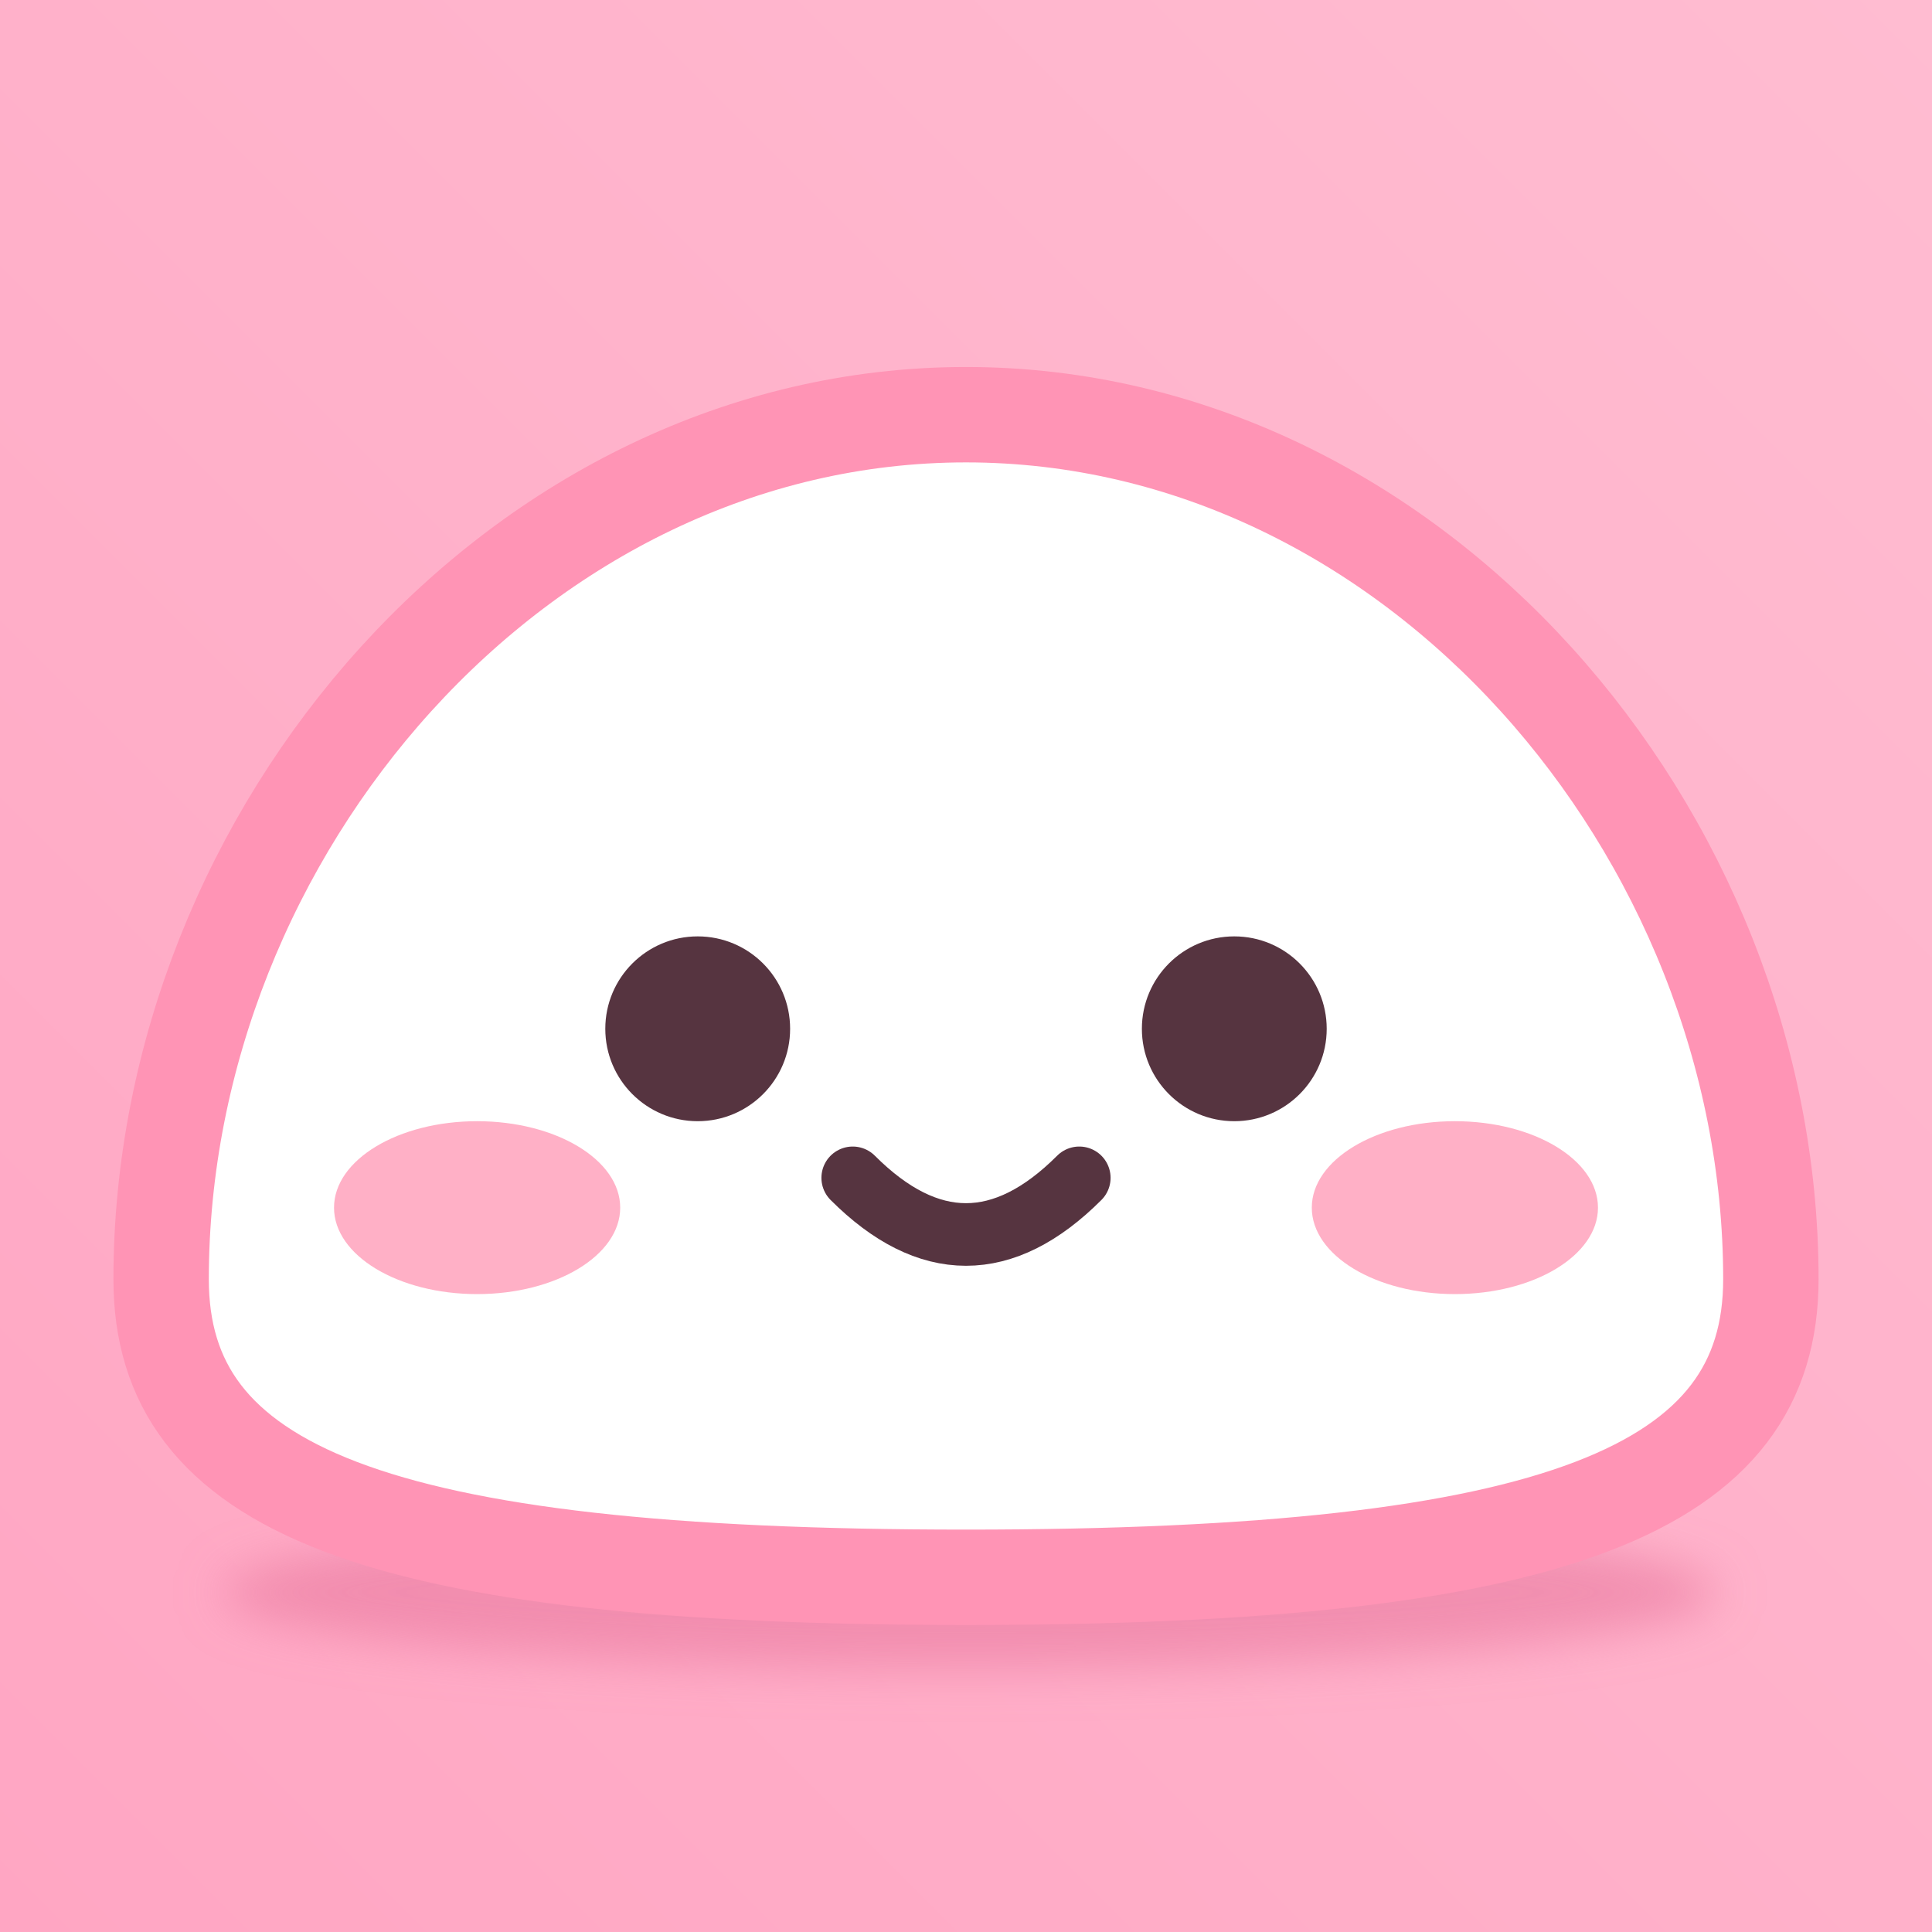
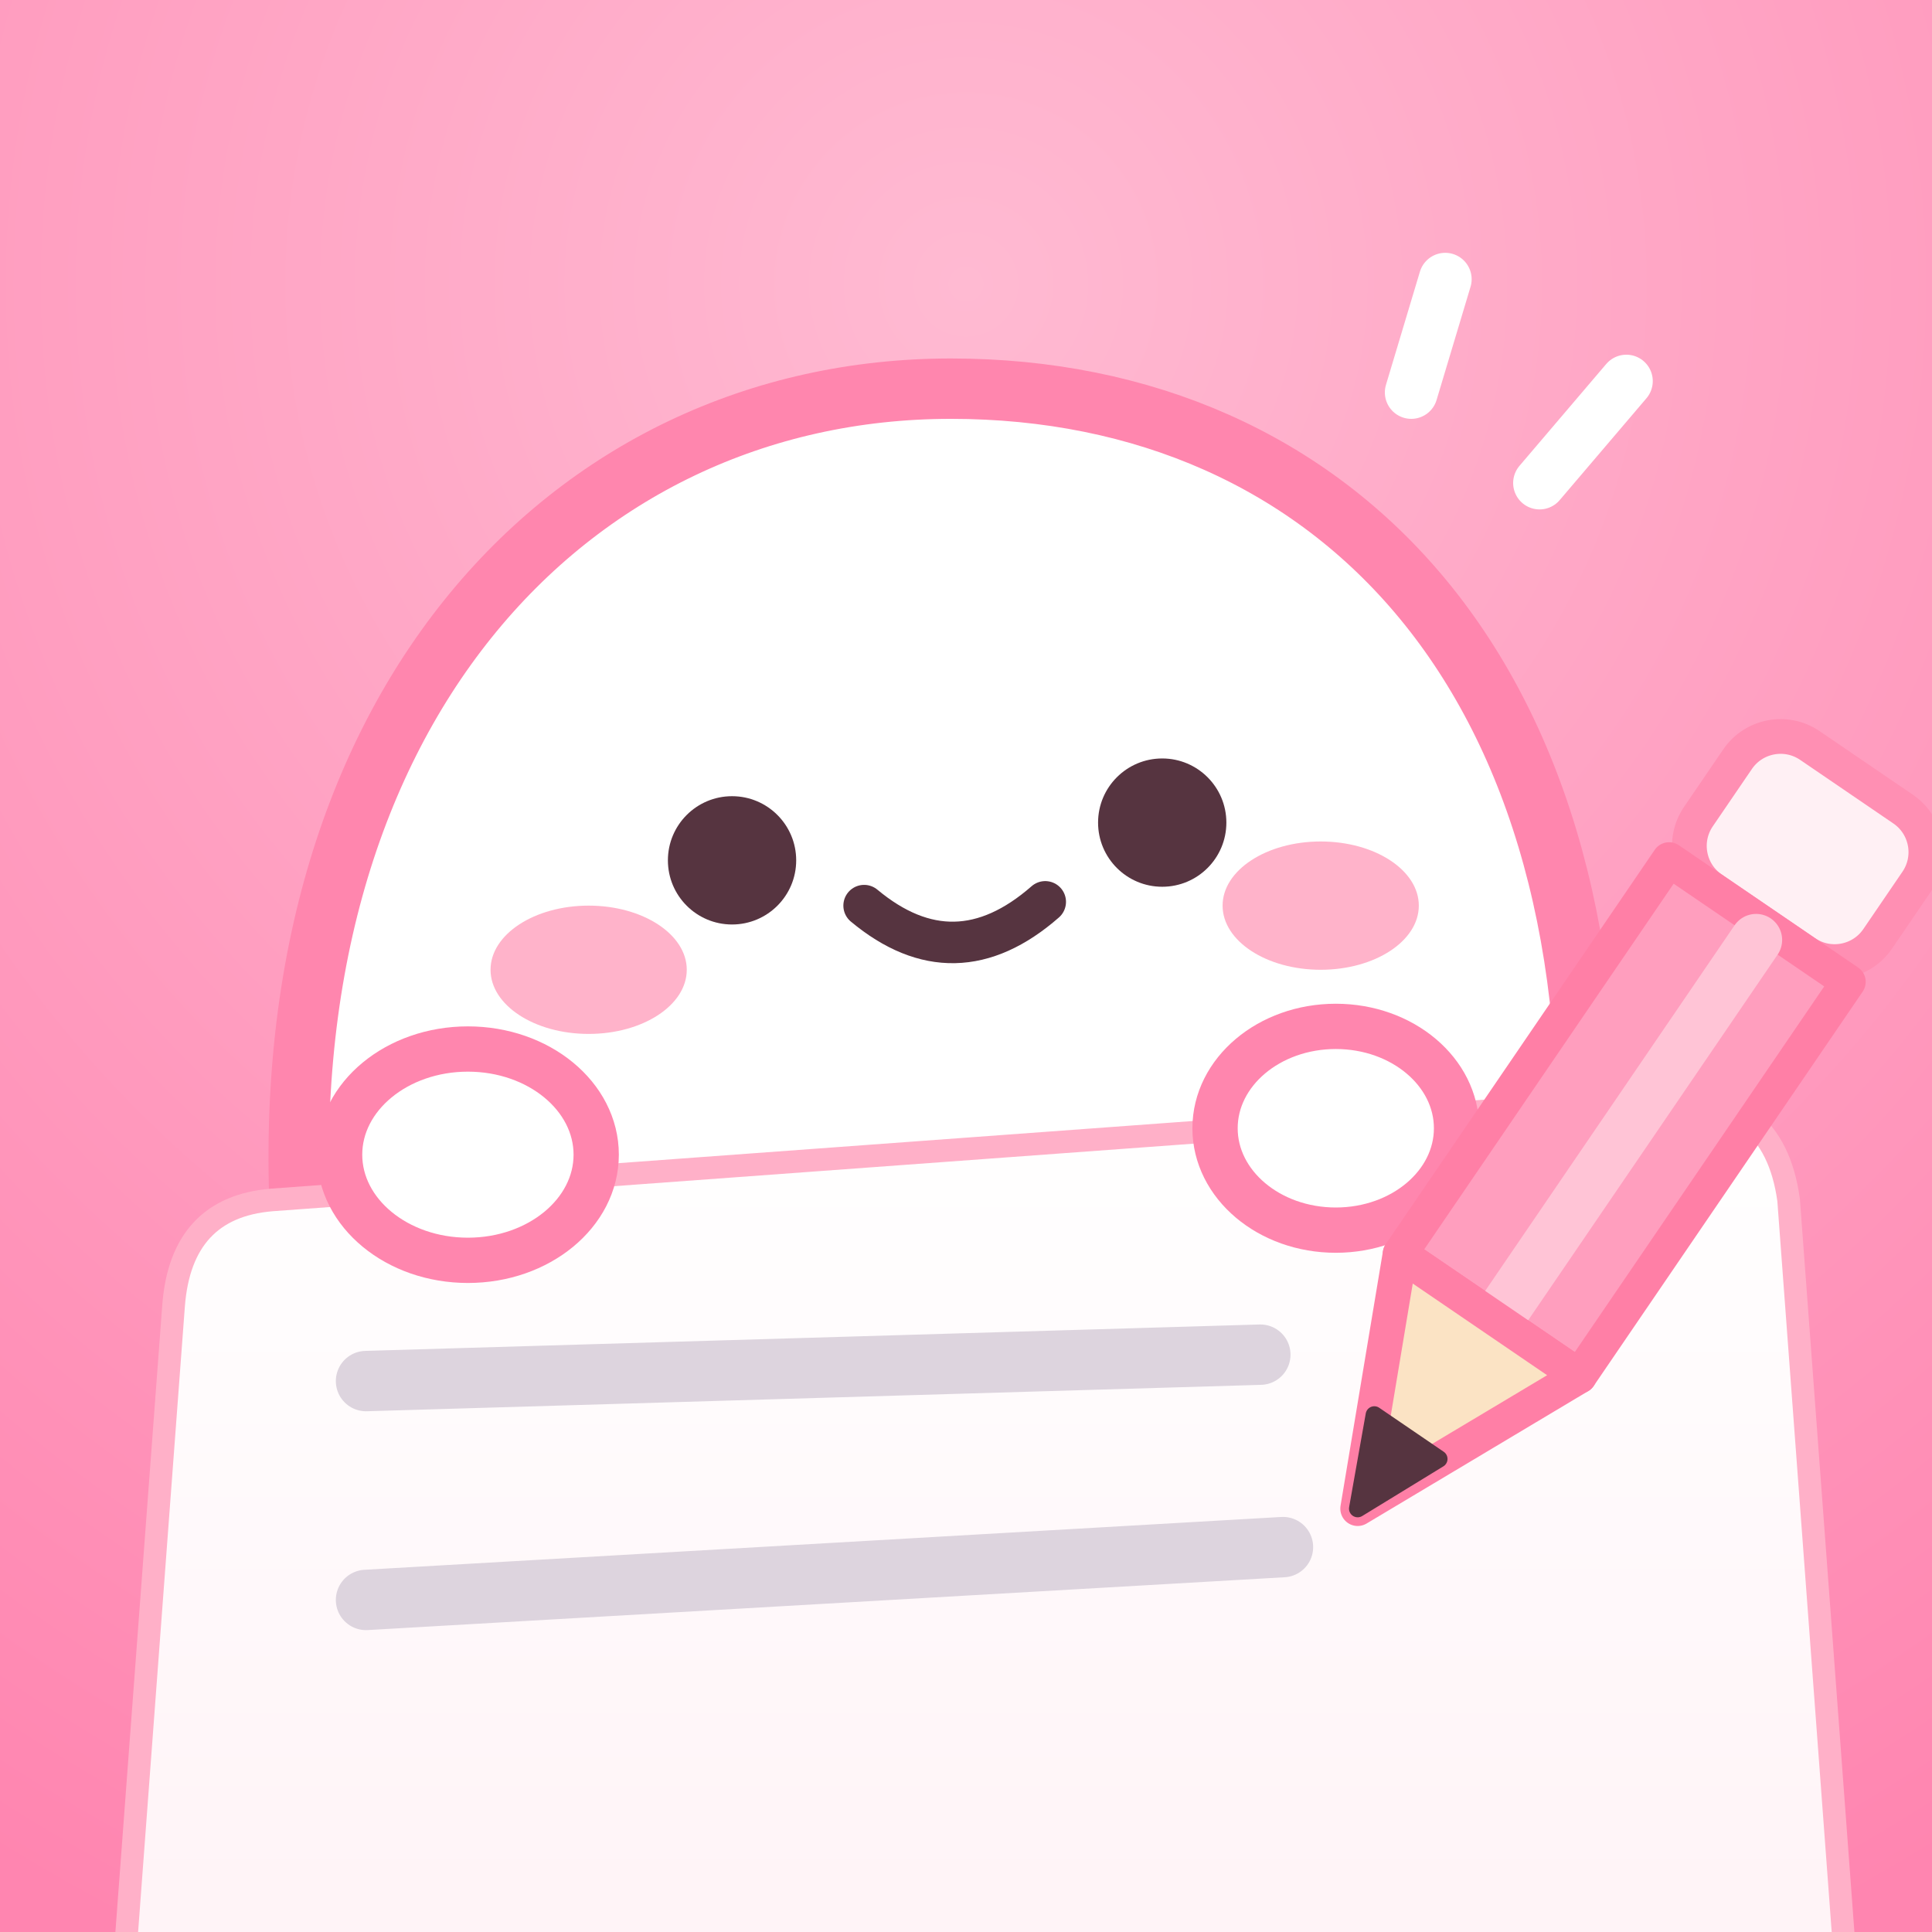
<svg xmlns="http://www.w3.org/2000/svg" viewBox="0 0 512 512">
  <defs>
-     <linearGradient id="bg" x1="1" y1="0" x2="0" y2="1">
-       <stop offset="0" stop-color="#FFBCD1" />
-       <stop offset="1" stop-color="#FFA6C3" />
+     <radialGradient id="bg" cx="50%" cy="15%" r="95%">
+       <stop offset="0" stop-color="#FFBAD2" />
+       <stop offset="1" stop-color="#FF85B0" />
+     </radialGradient>
+     <linearGradient id="paper" x1="0" y1="0" x2="0" y2="1">
+       <stop offset="0" stop-color="#FFFFFF" />
+       <stop offset="1" stop-color="#FFF1F5" />
    </linearGradient>
-     <filter id="soft" x="-20%" y="-100%" width="140%" height="300%">
-       <feGaussianBlur stdDeviation="6" />
-     </filter>
  </defs>
  <rect width="512" height="512" fill="url(#bg)" />
-   <ellipse cx="257" cy="422" rx="198" ry="20" fill="#E9799F" opacity=".6" filter="url(#soft)" />
-   <g transform="translate(3.2 46.7) scale(7.9)">
-     <path d="M5 37C5 22 17 8 32 8s27 14 27 29c0 7-7 10-27 10S5 44 5 37z" fill="#FFFFFF" stroke="#FF94B5" stroke-width="3.2" stroke-linejoin="round" />
-     <circle cx="23" cy="28.6" r="3.1" fill="#563440" />
-     <circle cx="41" cy="28.6" r="3.1" fill="#563440" />
-     <ellipse cx="15.6" cy="34.6" rx="4.8" ry="2.9" fill="#FFB0C6" />
-     <ellipse cx="48.4" cy="34.6" rx="4.8" ry="2.9" fill="#FFB0C6" />
-     <path d="M28.2 33.6q3.8 3.8 7.6 0" stroke="#563440" stroke-width="2.1" fill="none" stroke-linecap="round" />
+   <g stroke="#FFFFFF" stroke-width="14" stroke-linecap="round">
+     <path d="M383 74l-9 30" />
+     <path d="M431 101l-23 27" />
+   </g>
+   <path d="M80 330C70 190 150 103 252 103S428 180 420 320" fill="#FFFFFF" stroke="#FF86AE" stroke-width="16" stroke-linejoin="round" />
+   <circle cx="194" cy="228" r="17" fill="#563440" />
+   <circle cx="308" cy="218" r="17" fill="#563440" />
+   <ellipse cx="156" cy="257" rx="26" ry="17" fill="#FFB3CA" />
+   <ellipse cx="350" cy="240" rx="26" ry="17" fill="#FFB3CA" />
+   <path d="M229 240q24 20 48-1" fill="none" stroke="#563440" stroke-width="11" stroke-linecap="round" />
+   <path d="M72 318L440 291Q470 289 474 318L492 560H30L46 346Q48 320 72 318z" fill="url(#paper)" stroke="#FFB0C8" stroke-width="6" stroke-linejoin="round" />
+   <g stroke="#DDD4DE" stroke-width="16" stroke-linecap="round">
+     <path d="M97 366L334 359" />
+     <path d="M97 424L340 410" />
+   </g>
+   <ellipse cx="124" cy="306" rx="34" ry="28" fill="#FFFFFF" stroke="#FF86AE" stroke-width="12" />
+   <ellipse cx="354" cy="299" rx="32" ry="27" fill="#FFFFFF" stroke="#FF86AE" stroke-width="12" />
+   <g transform="translate(492 206) rotate(34.3) scale(1.15)">
+     <path d="M-25 34V150L0 204 25 150V34z" fill="#FF8FB3" />
+     <rect x="-25" y="0" width="50" height="40" rx="12" fill="#FFF0F4" stroke="#FF8FB3" stroke-width="8" />
+     <path d="M-25 40V150H25V40z" fill="#FF9EBE" stroke="#FF7FA6" stroke-width="8" stroke-linejoin="round" />
+     <path d="M2 44V146" stroke="#FFC4D6" stroke-width="12" stroke-linecap="round" />
+     <path d="M-25 150L0 204 25 150z" fill="#FBE3C4" stroke="#FF7FA6" stroke-width="8" stroke-linejoin="round" />
+     <path d="M-9 184L0 204 9 184z" fill="#563440" stroke="#563440" stroke-width="4" stroke-linejoin="round" />
  </g>
</svg>
